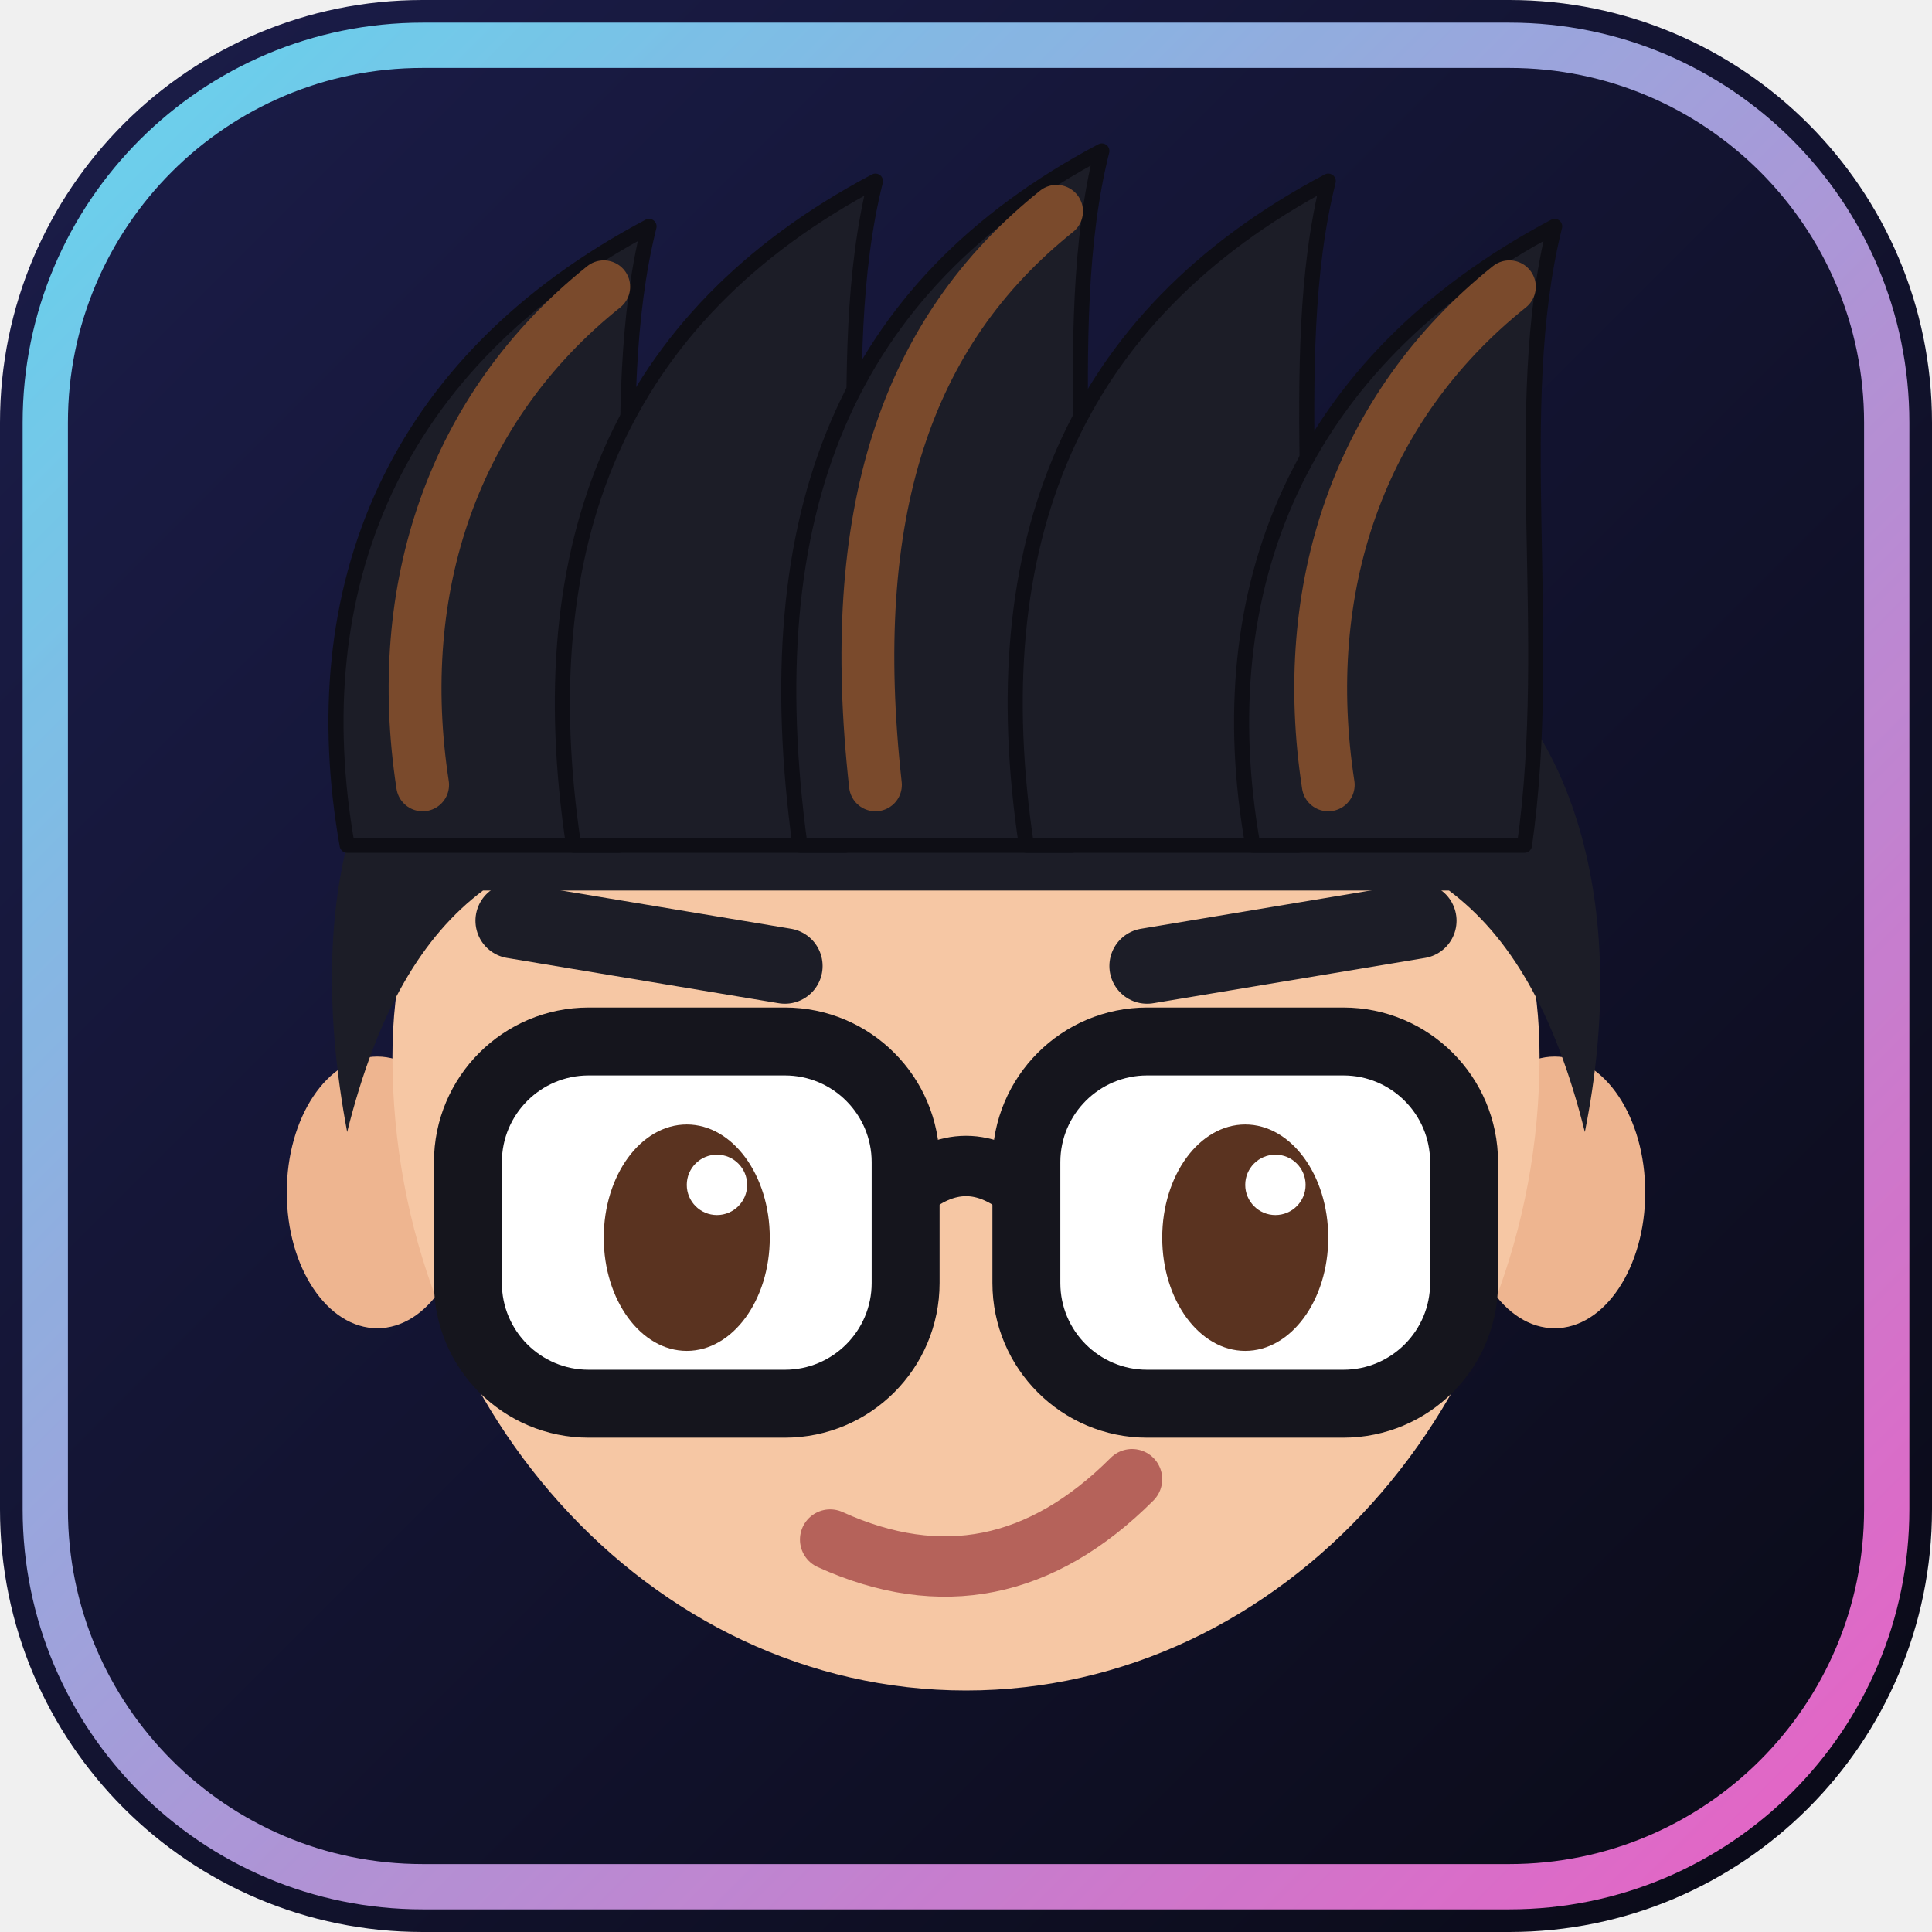
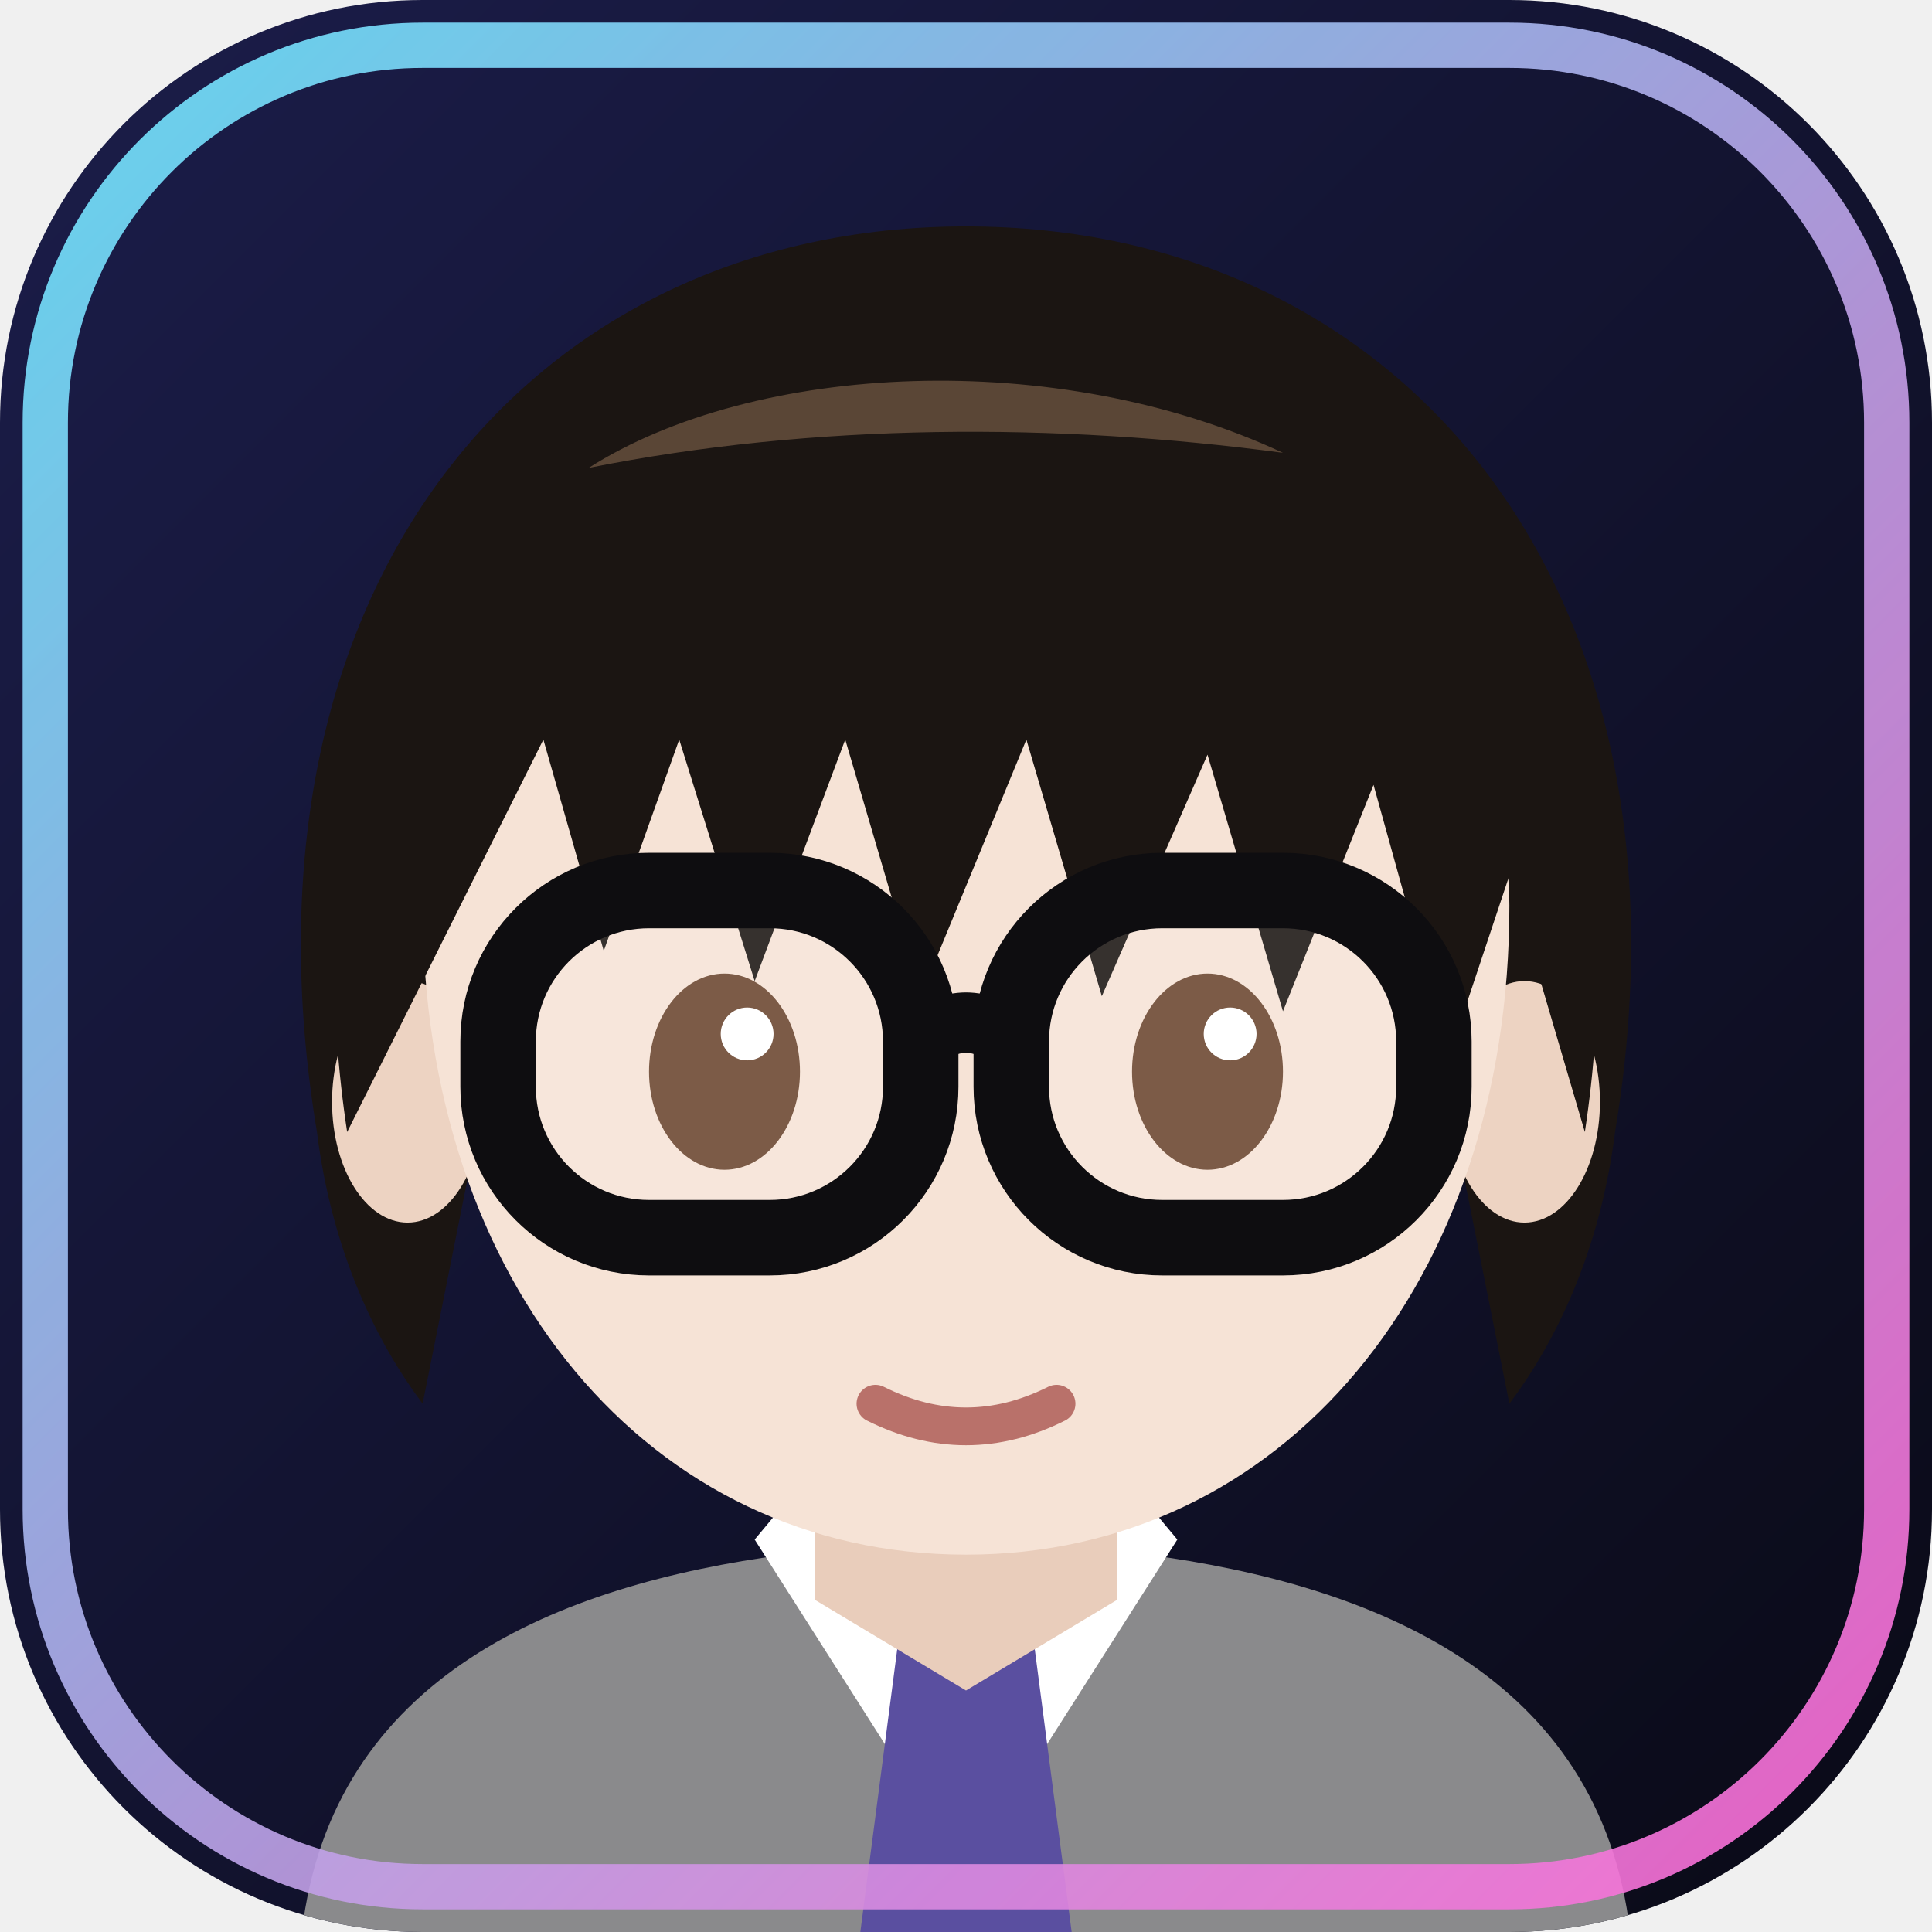
<svg xmlns="http://www.w3.org/2000/svg" width="256" height="256" viewBox="0 0 256 256">
  <defs>
    <linearGradient id="bg" x1="0" y1="0" x2="1" y2="1">
      <stop offset="0" stop-color="#1b1d4a" />
      <stop offset="1" stop-color="#0a0a16" />
    </linearGradient>
    <linearGradient id="ring" x1="0" y1="0" x2="1" y2="1">
      <stop offset="0" stop-color="#6ee7ff" />
      <stop offset="1" stop-color="#ff6bd6" />
    </linearGradient>
+     <clipPath id="tile">
+       <rect width="256" height="256" rx="56" />
+     </clipPath>
  </defs>
  <rect width="256" height="256" rx="56" fill="url(#bg)" />
+   <g clip-path="url(#tile)">
+     <path d="M40 256c4-34 34-46 64-50h48c30 4 60 16 64 50Z" fill="#8a8a8c" />
+     <path d="M100 204l28 44 28-44-10-12h-36Z" fill="#fff" />
+     <path d="M120 210h16l6 46h-28Z" fill="#5a4fa0" />
+     <path d="M42 150C30 78 70 30 128 30s98 48 86 120c-2 16-8 28-14 36l-8-40H64l-8 40c-6-8-12-20-14-36Z" fill="#1b1512" />
+     <ellipse cx="54" cy="146" rx="10" ry="16" fill="#edd3c2" />
+     <ellipse cx="202" cy="146" rx="10" ry="16" fill="#edd3c2" />
+     <path d="M108 190h40v22l-20 12-20-12Z" fill="#e9cdbb" />
+     <path d="M56 120c0 50 30 86 72 86s72-36 72-86c0-30-30-50-72-50s-72 20-72 50Z" fill="#f6e3d6" />
+     <path d="M46 150C36 84 72 40 128 40s92 44 82 110l-10-34-8 24-10-36-12 30-10-34-14 32-10-34-14 34-10-34-12 32-10-32-10 28-8-28Z" fill="#1b1512" />
+     <path d="M78 62c22-14 62-16 92-2-30-4-62-4-92 2Z" fill="#5a4636" />
+     <ellipse cx="96" cy="142" rx="10" ry="13" fill="#6b452e" />
+     <ellipse cx="160" cy="142" rx="10" ry="13" fill="#6b452e" />
+     <circle cx="99" cy="137" r="3.5" fill="#fff" />
+     <circle cx="163" cy="137" r="3.5" fill="#fff" />
+     <g fill="#ffffff" fill-opacity="0.12" stroke="#0e0d10" stroke-width="10">
+       <rect x="66" y="118" width="56" height="46" rx="20" />
+       <rect x="134" y="118" width="56" height="46" rx="20" />
+     </g>
+     <path d="M122 138q6-5 12 0" fill="none" stroke="#0e0d10" stroke-width="8" stroke-linecap="round" />
+     <path d="M116 186q12 6 24 0" fill="none" stroke="#b9716a" stroke-width="5" stroke-linecap="round" />
+   </g>
  <rect x="6" y="6" width="244" height="244" rx="50" fill="none" stroke="url(#ring)" stroke-width="6" opacity="0.9" />
-   <ellipse cx="50" cy="158" rx="12" ry="18" fill="#eeb590" />
-   <ellipse cx="206" cy="158" rx="12" ry="18" fill="#eeb590" />
-   <path d="M52 140C52 100 86 84 128 84s76 16 76 56c0 46-34 84-76 84s-76-38-76-84Z" fill="#f6c7a4" />
-   <path d="M46 150C40 118 48 96 62 88H196c12 10 20 32 14 62-4-16-10-26-18-32H64c-8 6-14 16-18 32Z" fill="#1c1d27" />
-   <path d="M46 112C40 78 52 48 86 30C80 54 86 84 82 112Z" fill="#1c1d27" stroke="#0e0e15" stroke-width="2" stroke-linejoin="round" />
-   <path d="M76 112C70 72 82 42 116 24C110 48 116 78 112 112Z" fill="#1c1d27" stroke="#0e0e15" stroke-width="2" stroke-linejoin="round" />
-   <path d="M106 112C100 68 112 38 146 20C140 44 146 74 142 112Z" fill="#1c1d27" stroke="#0e0e15" stroke-width="2" stroke-linejoin="round" />
-   <path d="M136 112C130 72 142 42 176 24C170 48 176 78 172 112Z" fill="#1c1d27" stroke="#0e0e15" stroke-width="2" stroke-linejoin="round" />
-   <path d="M166 112C160 78 172 48 206 30C200 54 206 84 202 112Z" fill="#1c1d27" stroke="#0e0e15" stroke-width="2" stroke-linejoin="round" />
-   <path d="M56 104C52 78 60 54 80 38" fill="none" stroke="#7a4a2c" stroke-width="7" stroke-linecap="round" />
-   <path d="M116 104C112 68 120 44 140 28" fill="none" stroke="#7a4a2c" stroke-width="7" stroke-linecap="round" />
-   <path d="M176 104C172 78 180 54 200 38" fill="none" stroke="#7a4a2c" stroke-width="7" stroke-linecap="round" />
-   <path d="M68 122 104 128M188 122 152 128" fill="none" stroke="#1c1d27" stroke-width="10" stroke-linecap="round" />
-   <g fill="#ffffff" stroke="#15151d" stroke-width="9">
-     <rect x="62" y="138" width="58" height="48" rx="16" />
-     <rect x="136" y="138" width="58" height="48" rx="16" />
-   </g>
-   <path d="M120 158q8-7 16 0" fill="none" stroke="#15151d" stroke-width="8" stroke-linecap="round" />
-   <ellipse cx="91" cy="164" rx="11" ry="15" fill="#5a3320" />
-   <ellipse cx="165" cy="164" rx="11" ry="15" fill="#5a3320" />
-   <circle cx="95" cy="157" r="4" fill="#fff" />
-   <circle cx="169" cy="157" r="4" fill="#fff" />
-   <path d="M110 204q22 10 40-8" fill="none" stroke="#b5625a" stroke-width="8" stroke-linecap="round" />
</svg>
